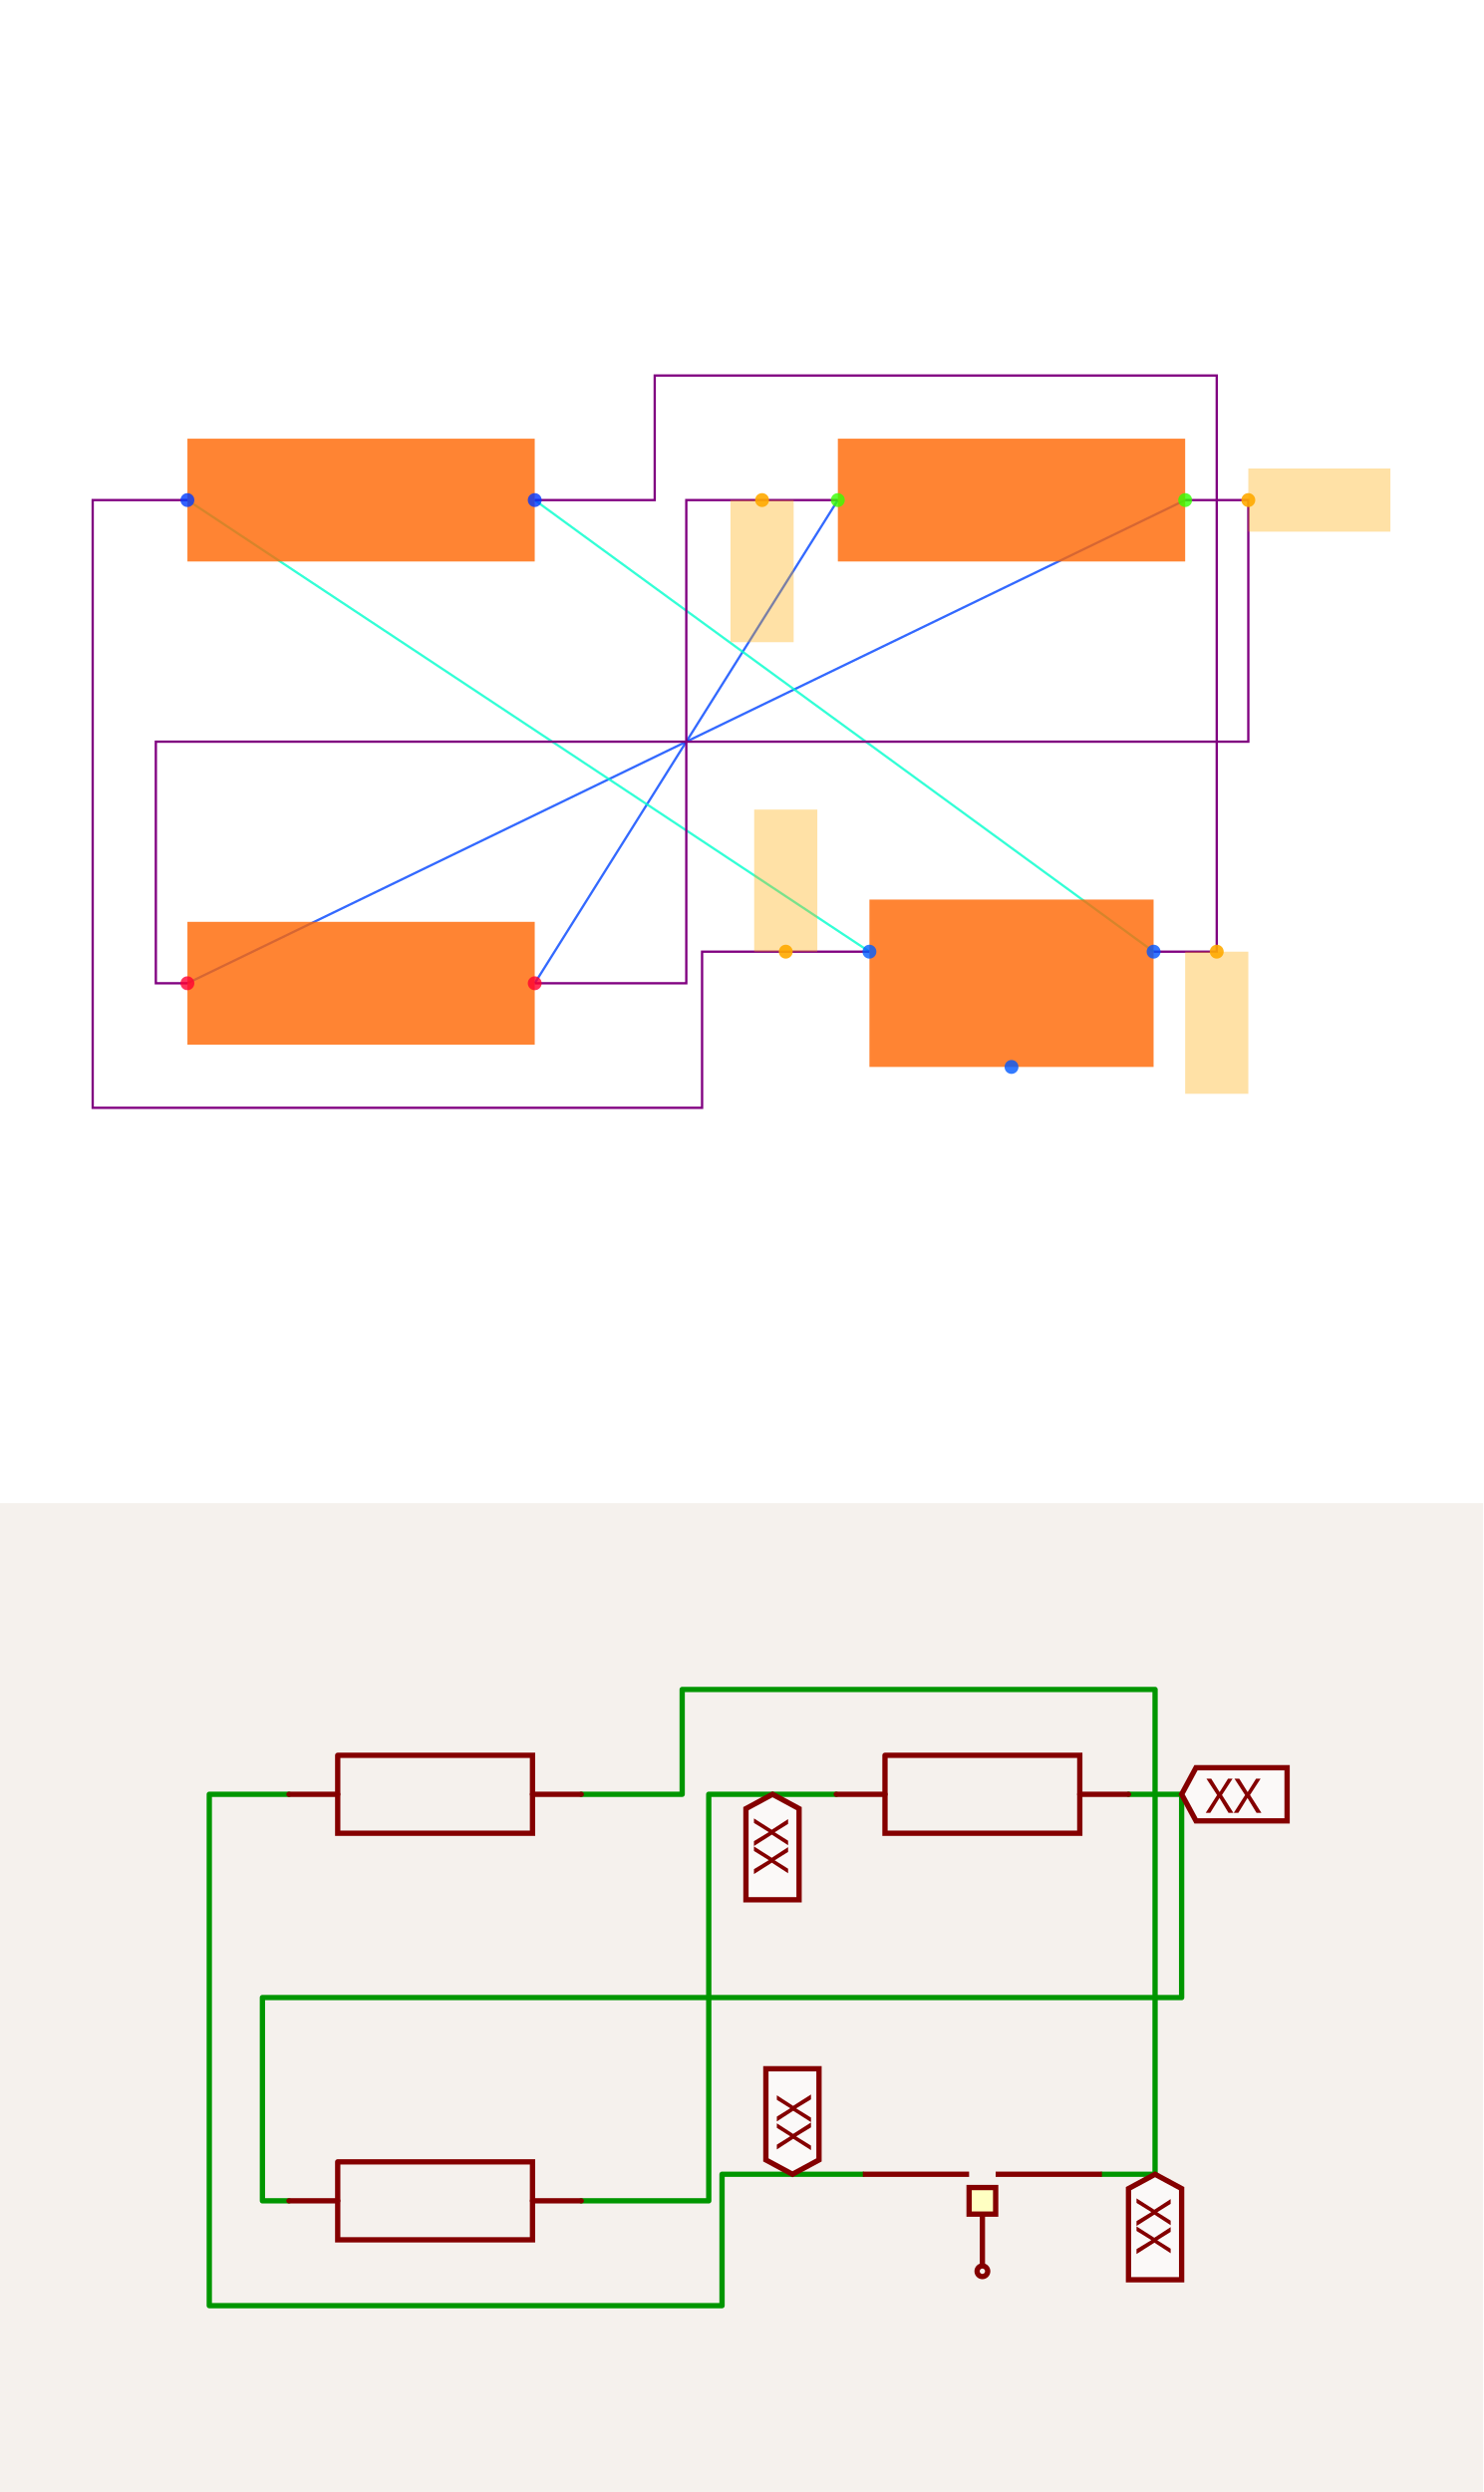
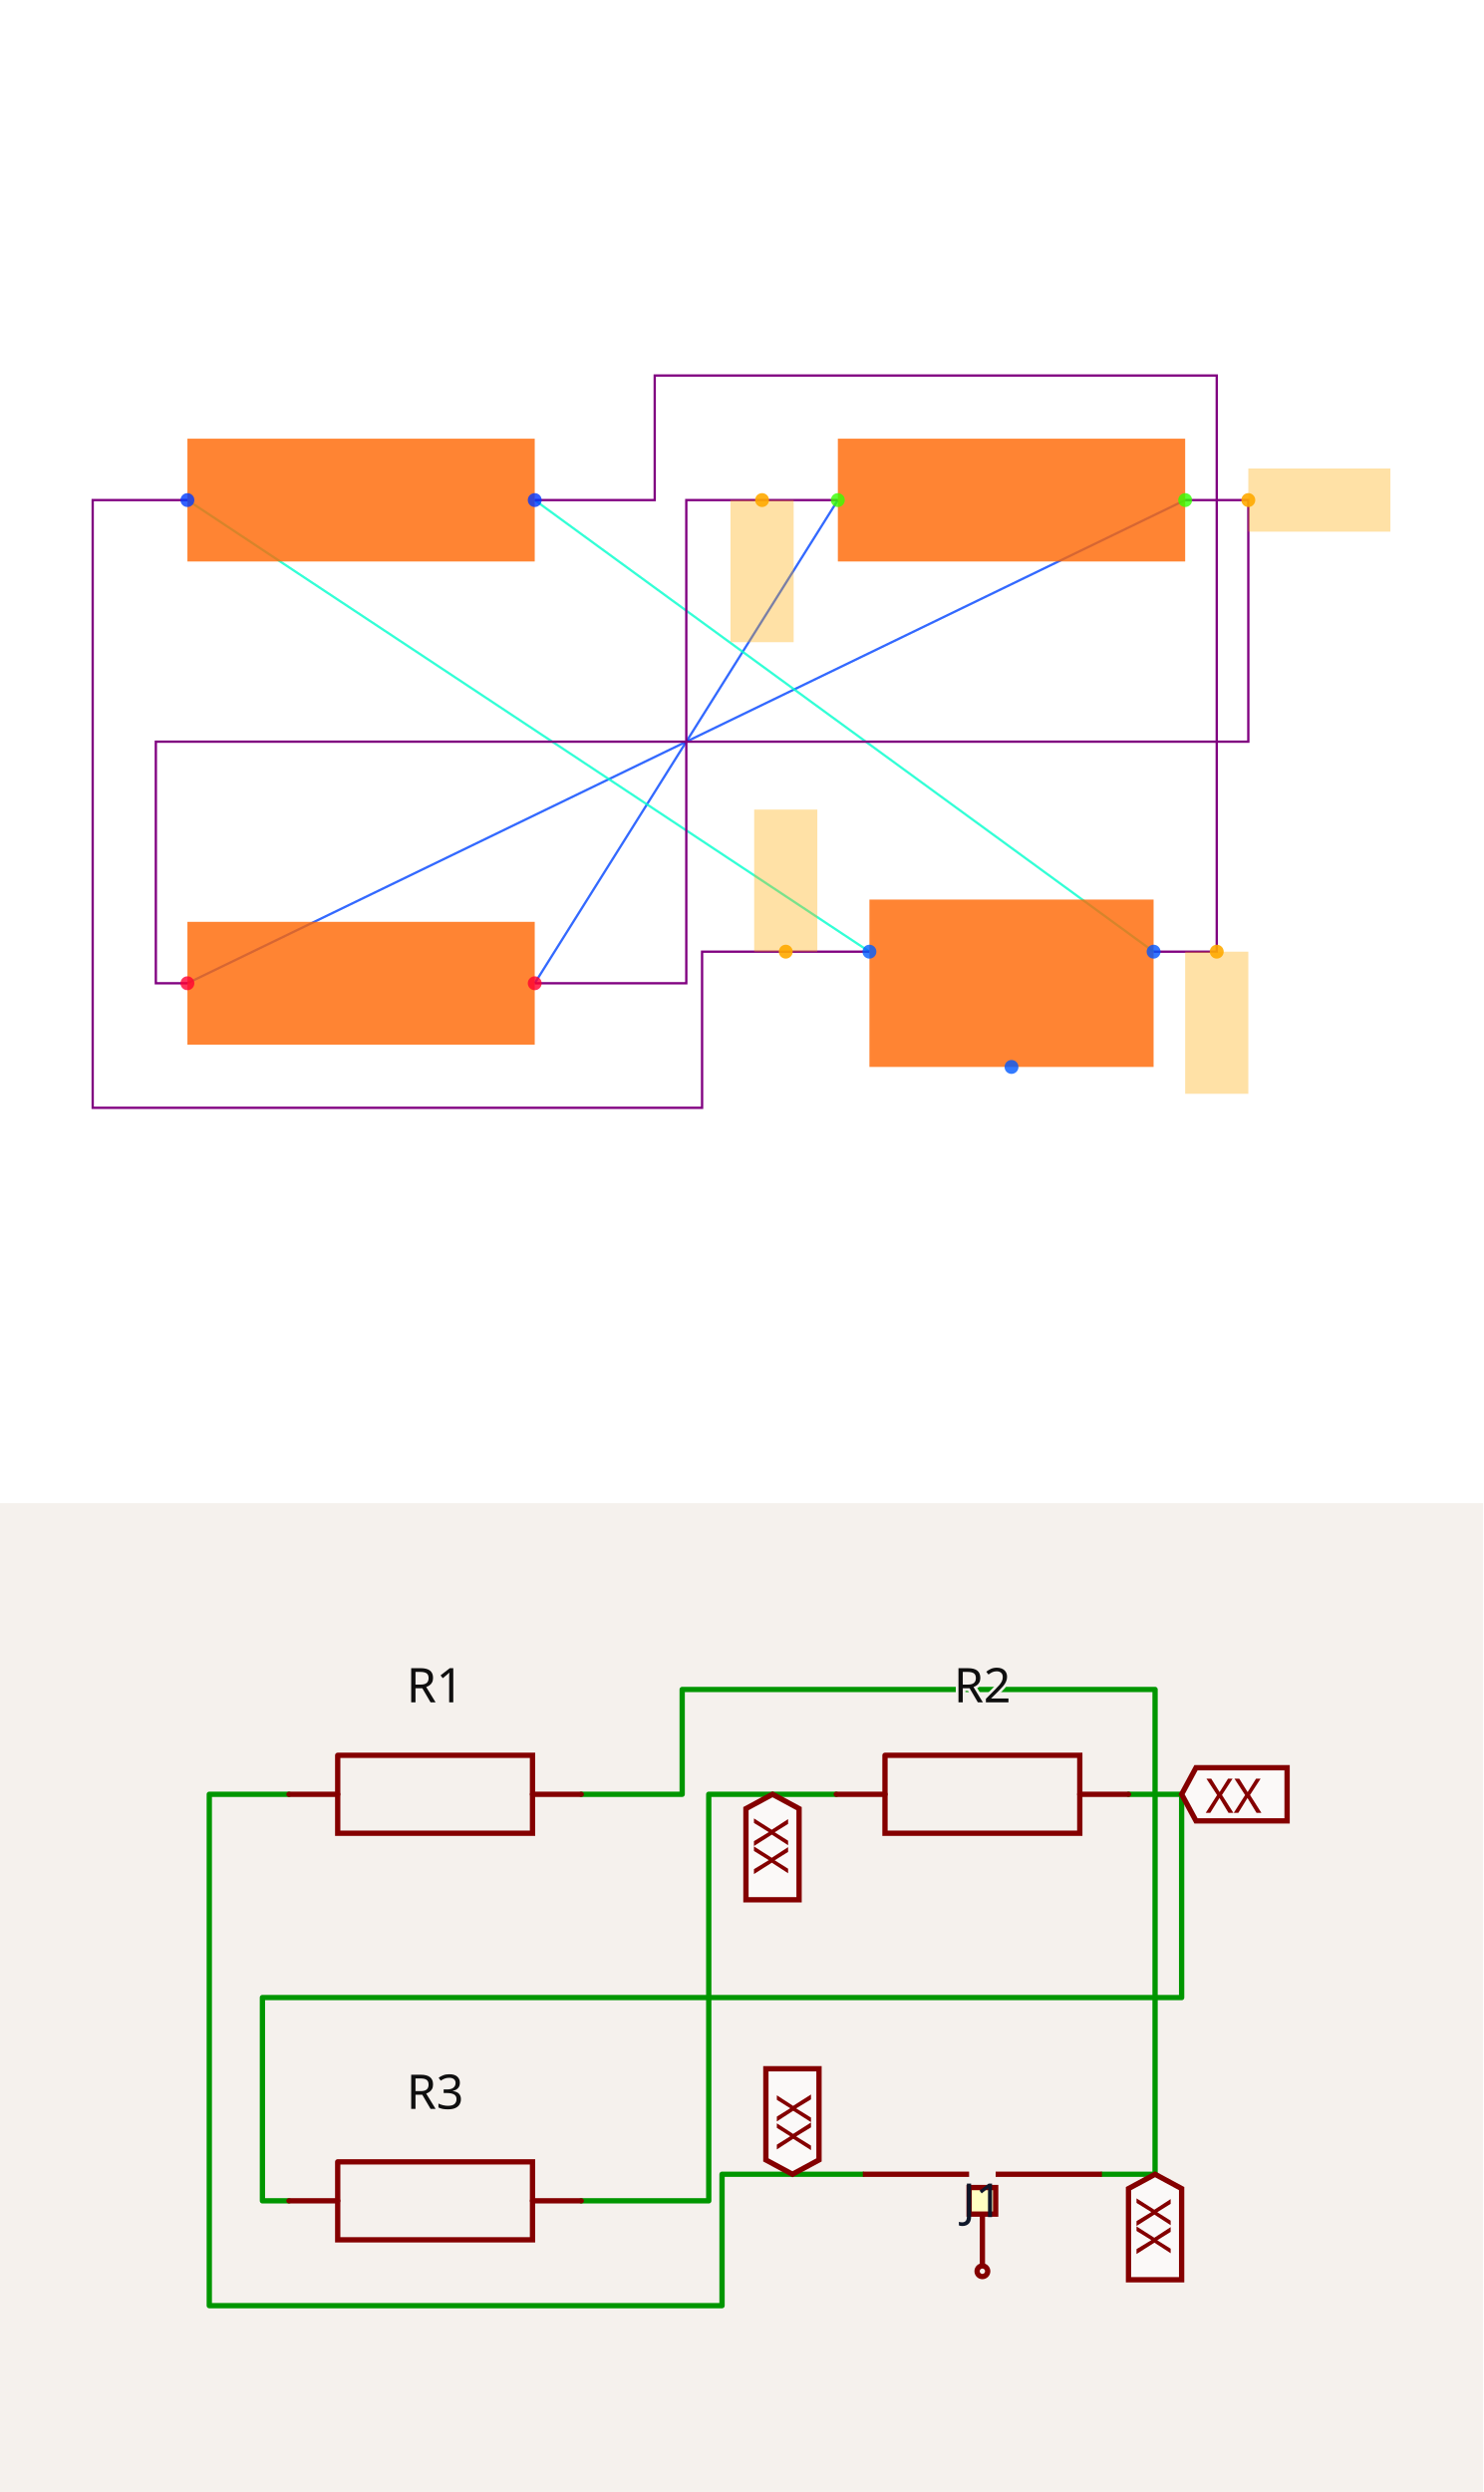
<svg xmlns="http://www.w3.org/2000/svg" width="1200" height="2016" viewBox="0 0 1200 2016" role="img" aria-label="Solver debug visualization on top and Circuit JSON schematic on the bottom">
  <g transform="translate(0, 0) scale(1.875, 1.875) translate(0, 0)">
    <rect width="100%" height="100%" fill="white" />
    <g>
      <polyline data-points="0.48,0.765 -0.48,-0.765" data-type="line" data-label="" points="361.557,215.766 230.754,424.234" fill="none" stroke="hsl(224, 100%, 50%, 0.8)" stroke-width="1px" />
    </g>
    <g>
      <polyline data-points="1.58,0.765 -1.58,-0.765" data-type="line" data-label="" points="511.436,215.766 80.876,424.234" fill="none" stroke="hsl(224, 100%, 50%, 0.8)" stroke-width="1px" />
    </g>
    <g>
      <polyline data-points="0.5800000000000001,-0.665 -1.58,0.765" data-type="line" data-label="" points="375.182,410.608 80.876,215.766" fill="none" stroke="hsl(168, 100%, 50%, 0.8)" stroke-width="1px" />
    </g>
    <g>
      <polyline data-points="1.48,-0.665 -0.48,0.765" data-type="line" data-label="" points="497.81,410.608 230.754,215.766" fill="none" stroke="hsl(168, 100%, 50%, 0.8)" stroke-width="1px" />
    </g>
    <g>
      <polyline data-points="0.48,0.765 0,0.765 0,-0.765 -0.48,-0.765" data-type="line" data-label="" points="361.557,215.766 296.156,215.766 296.156,424.234 230.754,424.234" fill="none" stroke="purple" stroke-width="1px" />
    </g>
    <g>
      <polyline data-points="1.58,0.765 1.7800000000000002,0.765 1.7800000000000002,0 -1.68,0 -1.68,-0.765 -1.58,-0.765" data-type="line" data-label="" points="511.436,215.766 538.686,215.766 538.686,320 67.251,320 67.251,424.234 80.876,424.234" fill="none" stroke="purple" stroke-width="1px" />
    </g>
    <g>
      <polyline data-points="0.5800000000000001,-0.665 0.050000000000000044,-0.665 0.050000000000000044,-1.1594553499999996 -1.8800000000000001,-1.1594553499999996 -1.8800000000000001,0.765 -1.58,0.765" data-type="line" data-label="" points="375.182,410.608 302.968,410.608 302.968,477.979 40,477.979 40,215.766 80.876,215.766" fill="none" stroke="purple" stroke-width="1px" />
    </g>
    <g>
      <polyline data-points="1.48,-0.665 1.68,-0.665 1.68,1.1594553499999996 -0.1,1.1594553499999996 -0.1,0.765 -0.48,0.765" data-type="line" data-label="" points="497.81,410.608 525.061,410.608 525.061,162.021 282.53,162.021 282.53,215.766 230.754,215.766" fill="none" stroke="purple" stroke-width="1px" />
    </g>
    <g>
      <rect data-type="rect" data-label="schematic_component_0" data-x="-1.03" data-y="0.765" x="80.876" y="189.271" width="149.878" height="52.99" fill="hsl(24, 100%, 50%, 0.8)" stroke="black" stroke-width="0.007" />
    </g>
    <g>
      <rect data-type="rect" data-label="schematic_component_1" data-x="1.03" data-y="0.765" x="361.557" y="189.271" width="149.878" height="52.99" fill="hsl(24, 100%, 50%, 0.8)" stroke="black" stroke-width="0.007" />
    </g>
    <g>
      <rect data-type="rect" data-label="schematic_component_2" data-x="-1.03" data-y="-0.765" x="80.876" y="397.738" width="149.878" height="52.99" fill="hsl(24, 100%, 50%, 0.8)" stroke="black" stroke-width="0.007" />
    </g>
    <g>
      <rect data-type="rect" data-label="schematic_component_3" data-x="1.03" data-y="-0.765" x="375.182" y="388.127" width="122.628" height="72.214" fill="hsl(24, 100%, 50%, 0.8)" stroke="black" stroke-width="0.007" />
    </g>
    <g>
      <rect data-type="rect" data-label="netId: .J1 &gt; .pin1 to .R1 &gt; .pin1 globalConnNetId: connectivity_net2" data-x="0.31500000000000006" data-y="-0.44000000000000006" x="325.45" y="349.294" width="27.251" height="61.314" fill="hsl(40, 100%, 50%, 0.35)" stroke="black" stroke-width="0.007" />
    </g>
    <g>
      <rect data-type="rect" data-label="netId: .J1 &gt; .pin3 to .R1 &gt; .pin2 globalConnNetId: connectivity_net3" data-x="1.68" data-y="-0.89" x="511.436" y="410.608" width="27.251" height="61.314" fill="hsl(40, 100%, 50%, 0.35)" stroke="black" stroke-width="0.007" />
    </g>
    <g>
      <rect data-type="rect" data-label="netId: .R2 &gt; .pin1 to .R3 &gt; .pin2 globalConnNetId: connectivity_net0" data-x="0.24" data-y="0.54" x="315.231" y="215.766" width="27.251" height="61.314" fill="hsl(40, 100%, 50%, 0.35)" stroke="black" stroke-width="0.007" />
    </g>
    <g>
      <rect data-type="rect" data-label="netId: .R2 &gt; .pin2 to .R3 &gt; .pin1 globalConnNetId: connectivity_net1" data-x="2.0050000000000003" data-y="0.765" x="538.686" y="202.141" width="61.314" height="27.251" fill="hsl(40, 100%, 50%, 0.35)" stroke="black" stroke-width="0.007" />
    </g>
    <g>
      <circle data-type="point" data-label="R1.1 x-" data-x="-1.58" data-y="0.765" cx="80.876" cy="215.766" r="3" fill="hsl(226, 100%, 50%, 0.8)" />
    </g>
    <g>
      <circle data-type="point" data-label="R1.2 x+" data-x="-0.48" data-y="0.765" cx="230.754" cy="215.766" r="3" fill="hsl(227, 100%, 50%, 0.8)" />
    </g>
    <g>
      <circle data-type="point" data-label="R2.1 x-" data-x="0.48" data-y="0.765" cx="361.557" cy="215.766" r="3" fill="hsl(107, 100%, 50%, 0.8)" />
    </g>
    <g>
      <circle data-type="point" data-label="R2.2 x+" data-x="1.58" data-y="0.765" cx="511.436" cy="215.766" r="3" fill="hsl(108, 100%, 50%, 0.8)" />
    </g>
    <g>
      <circle data-type="point" data-label="R3.1 x-" data-x="-1.58" data-y="-0.765" cx="80.876" cy="424.234" r="3" fill="hsl(348, 100%, 50%, 0.8)" />
    </g>
    <g>
      <circle data-type="point" data-label="R3.2 x+" data-x="-0.48" data-y="-0.765" cx="230.754" cy="424.234" r="3" fill="hsl(349, 100%, 50%, 0.8)" />
    </g>
    <g>
      <circle data-type="point" data-label="J1.1 x-" data-x="0.5800000000000001" data-y="-0.665" cx="375.182" cy="410.608" r="3" fill="hsl(218, 100%, 50%, 0.8)" />
    </g>
    <g>
      <circle data-type="point" data-label="J1.2 y-" data-x="1.03" data-y="-1.03" cx="436.496" cy="460.341" r="3" fill="hsl(219, 100%, 50%, 0.8)" />
    </g>
    <g>
      <circle data-type="point" data-label="J1.3 x+" data-x="1.48" data-y="-0.665" cx="497.81" cy="410.608" r="3" fill="hsl(220, 100%, 50%, 0.8)" />
    </g>
    <g>
      <circle data-type="point" data-label="anchorPoint orientation: y+" data-x="0.31500000000000006" data-y="-0.665" cx="339.075" cy="410.608" r="3" fill="hsl(40, 100%, 50%, 0.9)" />
    </g>
    <g>
      <circle data-type="point" data-label="anchorPoint orientation: y-" data-x="1.68" data-y="-0.665" cx="525.061" cy="410.608" r="3" fill="hsl(40, 100%, 50%, 0.9)" />
    </g>
    <g>
      <circle data-type="point" data-label="anchorPoint orientation: y-" data-x="0.24" data-y="0.765" cx="328.856" cy="215.766" r="3" fill="hsl(40, 100%, 50%, 0.9)" />
    </g>
    <g>
      <circle data-type="point" data-label="anchorPoint orientation: x+" data-x="1.7800000000000002" data-y="0.765" cx="538.686" cy="215.766" r="3" fill="hsl(40, 100%, 50%, 0.9)" />
    </g>
    <g id="crosshair" style="display: none">
      <line id="crosshair-h" y1="0" y2="640" stroke="#666" stroke-width="0.5" />
      <line id="crosshair-v" x1="0" x2="640" stroke="#666" stroke-width="0.5" />
      <text id="coordinates" font-family="monospace" font-size="12" fill="#666" />
    </g>
  </g>
  <g transform="translate(0, 1216)">
    <style>
              .boundary { fill: rgb(245, 241, 237); }
              .schematic-boundary { fill: none; stroke: #fff; }
              .component { fill: none; stroke: rgb(132, 0, 0); }
              .chip { fill: rgb(255, 255, 194); stroke: rgb(132, 0, 0); }
              .component-pin { fill: none; stroke: rgb(132, 0, 0); }
              .text { font-family: sans-serif; fill: rgb(0, 150, 0); }
              .pin-number { fill: rgb(169, 0, 0); }
              .port-label { fill: rgb(0, 100, 100); }
              .component-name { fill: rgb(0, 100, 100); }

            </style>
    <rect class="boundary" x="0" y="0" width="1200" height="800" />
    <g class="trace sch-trace" data-layer="base" data-circuit-json-type="schematic_trace" data-schematic-trace-id="schematic_trace_0__stack1">
      <path d="M 676.639 235.558 L 573.46 235.558 L 573.46 564.442 L 470.28 564.442" class="trace-invisible-hover-outline sch-trace-hitbox" stroke="rgb(0, 150, 0)" fill="none" stroke-width="34.393px" stroke-linecap="round" opacity="0" stroke-linejoin="round" />
      <path class="sch-trace-path" d="M 676.639 235.558 L 573.46 235.558 L 573.46 564.442 L 470.28 564.442" stroke="rgb(0, 150, 0)" fill="none" stroke-width="4.299px" stroke-linecap="round" stroke-linejoin="round" />
    </g>
    <g class="trace sch-trace" data-layer="base" data-circuit-json-type="schematic_trace" data-schematic-trace-id="schematic_trace_1__stack1">
      <path d="M 913.093 235.558 L 956.084 235.558 L 956.084 400 L 212.331 400 L 212.331 564.442 L 233.827 564.442" class="trace-invisible-hover-outline sch-trace-hitbox" stroke="rgb(0, 150, 0)" fill="none" stroke-width="34.393px" stroke-linecap="round" opacity="0" stroke-linejoin="round" />
      <path class="sch-trace-path" d="M 913.093 235.558 L 956.084 235.558 L 956.084 400 L 212.331 400 L 212.331 564.442 L 233.827 564.442" stroke="rgb(0, 150, 0)" fill="none" stroke-width="4.299px" stroke-linecap="round" stroke-linejoin="round" />
    </g>
    <g class="trace sch-trace" data-layer="base" data-circuit-json-type="schematic_trace" data-schematic-trace-id="schematic_trace_2__stack1">
      <path d="M 698.135 542.947 L 584.208 542.947 L 584.208 649.234 L 169.34 649.234 L 169.34 235.558 L 233.827 235.558" class="trace-invisible-hover-outline sch-trace-hitbox" stroke="rgb(0, 150, 0)" fill="none" stroke-width="34.393px" stroke-linecap="round" opacity="0" stroke-linejoin="round" />
      <path class="sch-trace-path" d="M 698.135 542.947 L 584.208 542.947 L 584.208 649.234 L 169.34 649.234 L 169.34 235.558 L 233.827 235.558" stroke="rgb(0, 150, 0)" fill="none" stroke-width="4.299px" stroke-linecap="round" stroke-linejoin="round" />
    </g>
    <g class="trace sch-trace" data-layer="base" data-circuit-json-type="schematic_trace" data-schematic-trace-id="schematic_trace_3__stack1">
      <path d="M 891.597 542.947 L 934.588 542.947 L 934.588 150.766 L 551.964 150.766 L 551.964 235.558 L 470.28 235.558" class="trace-invisible-hover-outline sch-trace-hitbox" stroke="rgb(0, 150, 0)" fill="none" stroke-width="34.393px" stroke-linecap="round" opacity="0" stroke-linejoin="round" />
      <path class="sch-trace-path" d="M 891.597 542.947 L 934.588 542.947 L 934.588 150.766 L 551.964 150.766 L 551.964 235.558 L 470.28 235.558" stroke="rgb(0, 150, 0)" fill="none" stroke-width="4.299px" stroke-linecap="round" stroke-linejoin="round" />
    </g>
    <g class="trace-overlays sch-trace-overlays" data-layer="overlay" data-circuit-json-type="schematic_trace" data-schematic-trace-id="schematic_trace_0__stack1" />
    <g class="trace-overlays sch-trace-overlays" data-layer="overlay" data-circuit-json-type="schematic_trace" data-schematic-trace-id="schematic_trace_1__stack1" />
    <g class="trace-overlays sch-trace-overlays" data-layer="overlay" data-circuit-json-type="schematic_trace" data-schematic-trace-id="schematic_trace_2__stack1" />
    <g class="trace-overlays sch-trace-overlays" data-layer="overlay" data-circuit-json-type="schematic_trace" data-schematic-trace-id="schematic_trace_3__stack1" />
    <g class="sch-component" data-circuit-json-type="schematic_component" data-schematic-component-id="schematic_component_0__stack1">
      <rect class="component-overlay sch-component-overlay" x="233.827" y="204.038" width="236.453" height="63.038" fill="transparent" />
      <path class="sch-component-symbol-path" d="M 233.827 235.558 L 273.244 235.558" stroke="rgb(132, 0, 0)" fill="none" stroke-width="4.299px" stroke-linecap="round" />
      <path class="sch-component-symbol-path" d="M 430.864 235.558 L 470.28 235.558" stroke="rgb(132, 0, 0)" fill="none" stroke-width="4.299px" stroke-linecap="round" />
      <path class="sch-component-symbol-path" d="M 273.244 204.038 L 430.864 204.038 L 430.864 267.077 L 273.244 267.077 L 273.244 204.038" stroke="rgb(132, 0, 0)" fill="none" stroke-width="4.299px" stroke-linecap="round" />
-       <text class="sch-component-name sch-component-text" x="352.054" y="172.503" stroke="rgb(245, 241, 237)" stroke-width="4.299px" paint-order="stroke" fill="rgb(15, 15, 15)" font-family="sans-serif" text-anchor="middle" dominant-baseline="ideographic" font-size="38.692px" />
+       <text class="sch-component-name sch-component-text" x="352.054" y="172.503" stroke="rgb(245, 241, 237)" stroke-width="4.299px" paint-order="stroke" fill="rgb(15, 15, 15)" font-family="sans-serif" text-anchor="middle" dominant-baseline="ideographic" font-size="38.692px">R1</text>
      <text class="sch-component-text" x="352.054" y="298.612" fill="rgb(15, 15, 15)" font-family="sans-serif" text-anchor="middle" dominant-baseline="hanging" font-size="38.692px" />
    </g>
    <g class="sch-component" data-circuit-json-type="schematic_component" data-schematic-component-id="schematic_component_1__stack1">
      <rect class="component-overlay sch-component-overlay" x="676.639" y="204.038" width="236.453" height="63.038" fill="transparent" />
      <path class="sch-component-symbol-path" d="M 676.639 235.558 L 716.056 235.558" stroke="rgb(132, 0, 0)" fill="none" stroke-width="4.299px" stroke-linecap="round" />
      <path class="sch-component-symbol-path" d="M 873.676 235.558 L 913.093 235.558" stroke="rgb(132, 0, 0)" fill="none" stroke-width="4.299px" stroke-linecap="round" />
      <path class="sch-component-symbol-path" d="M 716.056 204.038 L 873.676 204.038 L 873.676 267.077 L 716.056 267.077 L 716.056 204.038" stroke="rgb(132, 0, 0)" fill="none" stroke-width="4.299px" stroke-linecap="round" />
-       <text class="sch-component-name sch-component-text" x="794.866" y="172.503" stroke="rgb(245, 241, 237)" stroke-width="4.299px" paint-order="stroke" fill="rgb(15, 15, 15)" font-family="sans-serif" text-anchor="middle" dominant-baseline="ideographic" font-size="38.692px" />
+       <text class="sch-component-name sch-component-text" x="794.866" y="172.503" stroke="rgb(245, 241, 237)" stroke-width="4.299px" paint-order="stroke" fill="rgb(15, 15, 15)" font-family="sans-serif" text-anchor="middle" dominant-baseline="ideographic" font-size="38.692px">R2</text>
      <text class="sch-component-text" x="794.866" y="298.612" fill="rgb(15, 15, 15)" font-family="sans-serif" text-anchor="middle" dominant-baseline="hanging" font-size="38.692px" />
    </g>
    <g class="sch-component" data-circuit-json-type="schematic_component" data-schematic-component-id="schematic_component_2__stack1">
      <rect class="component-overlay sch-component-overlay" x="233.827" y="532.923" width="236.453" height="63.038" fill="transparent" />
      <path class="sch-component-symbol-path" d="M 233.827 564.442 L 273.244 564.442" stroke="rgb(132, 0, 0)" fill="none" stroke-width="4.299px" stroke-linecap="round" />
      <path class="sch-component-symbol-path" d="M 430.864 564.442 L 470.28 564.442" stroke="rgb(132, 0, 0)" fill="none" stroke-width="4.299px" stroke-linecap="round" />
      <path class="sch-component-symbol-path" d="M 273.244 532.923 L 430.864 532.923 L 430.864 595.962 L 273.244 595.962 L 273.244 532.923" stroke="rgb(132, 0, 0)" fill="none" stroke-width="4.299px" stroke-linecap="round" />
-       <text class="sch-component-name sch-component-text" x="352.054" y="501.388" stroke="rgb(245, 241, 237)" stroke-width="4.299px" paint-order="stroke" fill="rgb(15, 15, 15)" font-family="sans-serif" text-anchor="middle" dominant-baseline="ideographic" font-size="38.692px" />
+       <text class="sch-component-name sch-component-text" x="352.054" y="501.388" stroke="rgb(245, 241, 237)" stroke-width="4.299px" paint-order="stroke" fill="rgb(15, 15, 15)" font-family="sans-serif" text-anchor="middle" dominant-baseline="ideographic" font-size="38.692px">R3</text>
      <text class="sch-component-text" x="352.054" y="627.497" fill="rgb(15, 15, 15)" font-family="sans-serif" text-anchor="middle" dominant-baseline="hanging" font-size="38.692px" />
    </g>
    <g class="sch-component" data-circuit-json-type="schematic_component" data-schematic-component-id="schematic_component_3__stack1">
      <rect class="component chip sch-component-body" x="784.118" y="553.695" width="21.496" height="21.496" stroke-width="4.299px" fill="rgb(255, 255, 194)" stroke="rgb(132, 0, 0)" />
      <rect class="component-overlay sch-component-overlay" x="784.118" y="553.695" width="21.496" height="21.496" fill="transparent" />
+       <text class="sch-text" x="794.866" y="564.442" fill="#0f172a" text-anchor="middle" dominant-baseline="middle" font-family="sans-serif" font-size="37.976px" transform="rotate(0, 794.8661, 564.4425)">J1</text>
      <line class="component-pin sch-component-pin sch-port-line" x1="784.118" y1="542.947" x2="698.135" y2="542.947" stroke-width="4.299px" />
      <g class="sch-port" data-schematic-port-id="source_port_3_0__stack1">
        <rect x="693.836" y="538.648" width="8.598" height="8.598" opacity="0" />
      </g>
      <text class="pin-number sch-pin-number" x="741.127" y="538.648" style="font-family: sans-serif;" fill="rgb(169, 0, 0)" text-anchor="middle" dominant-baseline="auto" font-size="32.244px" transform="" />
      <line class="component-pin sch-component-pin sch-port-line" x1="794.866" y1="575.19" x2="794.866" y2="617.107" stroke-width="4.299px" />
      <g class="sch-port" data-schematic-port-id="source_port_3_1__stack1">
        <circle class="component-pin sch-component-pin sch-port-terminal" cx="794.866" cy="621.406" r="4.299" stroke-width="4.299px" />
        <rect x="790.567" y="617.107" width="8.598" height="8.598" opacity="0" />
      </g>
      <text class="pin-number sch-pin-number" x="790.567" y="598.298" style="font-family: sans-serif;" fill="rgb(169, 0, 0)" text-anchor="middle" dominant-baseline="auto" font-size="32.244px" transform="rotate(-90 790.567 598.2983)" />
      <line class="component-pin sch-component-pin sch-port-line" x1="805.614" y1="542.947" x2="891.597" y2="542.947" stroke-width="4.299px" />
      <g class="sch-port" data-schematic-port-id="source_port_3_2__stack1">
        <rect x="887.298" y="538.648" width="8.598" height="8.598" opacity="0" />
      </g>
      <text class="pin-number sch-pin-number" x="848.605" y="538.648" style="font-family: sans-serif;" fill="rgb(169, 0, 0)" text-anchor="middle" dominant-baseline="auto" font-size="32.244px" transform="" />
    </g>
    <g class="schematic-port-hover sch-port-hover" data-schematic-port-id="source_port_0_0__stack1">
      <circle cx="287.567" cy="235.558" r="8.598" fill="red" opacity="0" />
    </g>
    <g class="schematic-port-hover sch-port-hover" data-schematic-port-id="source_port_0_1__stack1">
      <circle cx="524.02" cy="235.558" r="8.598" fill="red" opacity="0" />
    </g>
    <g class="schematic-port-hover sch-port-hover" data-schematic-port-id="source_port_1_0__stack1">
      <circle cx="730.379" cy="235.558" r="8.598" fill="red" opacity="0" />
    </g>
    <g class="schematic-port-hover sch-port-hover" data-schematic-port-id="source_port_1_1__stack1">
      <circle cx="966.832" cy="235.558" r="8.598" fill="red" opacity="0" />
    </g>
    <g class="schematic-port-hover sch-port-hover" data-schematic-port-id="source_port_2_0__stack1">
      <circle cx="287.567" cy="564.442" r="8.598" fill="red" opacity="0" />
    </g>
    <g class="schematic-port-hover sch-port-hover" data-schematic-port-id="source_port_2_1__stack1">
      <circle cx="524.02" cy="564.442" r="8.598" fill="red" opacity="0" />
    </g>
    <g class="schematic-port-hover sch-port-hover" data-schematic-port-id="source_port_3_0__stack1">
      <circle cx="698.135" cy="542.947" r="8.598" fill="red" opacity="0" />
    </g>
    <g class="schematic-port-hover sch-port-hover" data-schematic-port-id="source_port_3_1__stack1">
      <circle cx="794.866" cy="621.406" r="8.598" fill="red" opacity="0" />
    </g>
    <g class="schematic-port-hover sch-port-hover" data-schematic-port-id="source_port_3_2__stack1">
      <circle cx="891.597" cy="542.947" r="8.598" fill="red" opacity="0" />
    </g>
    <path class="net-label sch-net-label" data-circuit-json-type="schematic_net_label" data-schematic-net-label-id="schematic_net_label_0__stack1" d="     M 641.172,542.947     L 619.676,531.339     L 619.676,457.623     L 662.667,457.623     L 662.667,531.339     Z   " fill="rgba(255, 255, 255, 0.6)" stroke="rgb(132, 0, 0)" stroke-width="4.299px" />
    <text class="net-label-text sch-net-label-text" data-circuit-json-type="schematic_net_label" data-schematic-net-label-id="schematic_net_label_0__stack1" x="641.172" y="523.601" fill="rgb(132, 0, 0)" text-anchor="start" dominant-baseline="central" font-family="sans-serif" font-variant-numeric="tabular-nums" font-size="38.692px" transform="rotate(-90 641.1715 523.6005)">XX</text>
    <path class="net-label sch-net-label" data-circuit-json-type="schematic_net_label" data-schematic-net-label-id="schematic_net_label_1__stack1" d="     M 934.588,542.947     L 956.084,554.554     L 956.084,628.27     L 913.093,628.27     L 913.093,554.554     Z   " fill="rgba(255, 255, 255, 0.6)" stroke="rgb(132, 0, 0)" stroke-width="4.299px" />
    <text class="net-label-text sch-net-label-text" data-circuit-json-type="schematic_net_label" data-schematic-net-label-id="schematic_net_label_1__stack1" x="934.588" y="562.293" fill="rgb(132, 0, 0)" text-anchor="start" dominant-baseline="central" font-family="sans-serif" font-variant-numeric="tabular-nums" font-size="38.692px" transform="rotate(90 934.5884 562.2929)">XX</text>
    <path class="net-label sch-net-label" data-circuit-json-type="schematic_net_label" data-schematic-net-label-id="schematic_net_label_2__stack1" d="     M 625.05,235.558     L 646.545,247.165     L 646.545,320.881     L 603.554,320.881     L 603.554,247.165     Z   " fill="rgba(255, 255, 255, 0.6)" stroke="rgb(132, 0, 0)" stroke-width="4.299px" />
    <text class="net-label-text sch-net-label-text" data-circuit-json-type="schematic_net_label" data-schematic-net-label-id="schematic_net_label_2__stack1" x="625.05" y="254.904" fill="rgb(132, 0, 0)" text-anchor="start" dominant-baseline="central" font-family="sans-serif" font-variant-numeric="tabular-nums" font-size="38.692px" transform="rotate(90 625.0497 254.9037)">XX</text>
    <path class="net-label sch-net-label" data-circuit-json-type="schematic_net_label" data-schematic-net-label-id="schematic_net_label_3__stack1" d="     M 956.084,235.558     L 967.692,214.062     L 1041.408,214.062     L 1041.408,257.053     L 967.692,257.053     Z   " fill="rgba(255, 255, 255, 0.6)" stroke="rgb(132, 0, 0)" stroke-width="4.299px" />
    <text class="net-label-text sch-net-label-text" data-circuit-json-type="schematic_net_label" data-schematic-net-label-id="schematic_net_label_3__stack1" x="975.43" y="235.558" fill="rgb(132, 0, 0)" text-anchor="start" dominant-baseline="central" font-family="sans-serif" font-variant-numeric="tabular-nums" font-size="38.692px" transform="">XX</text>
  </g>
</svg>
